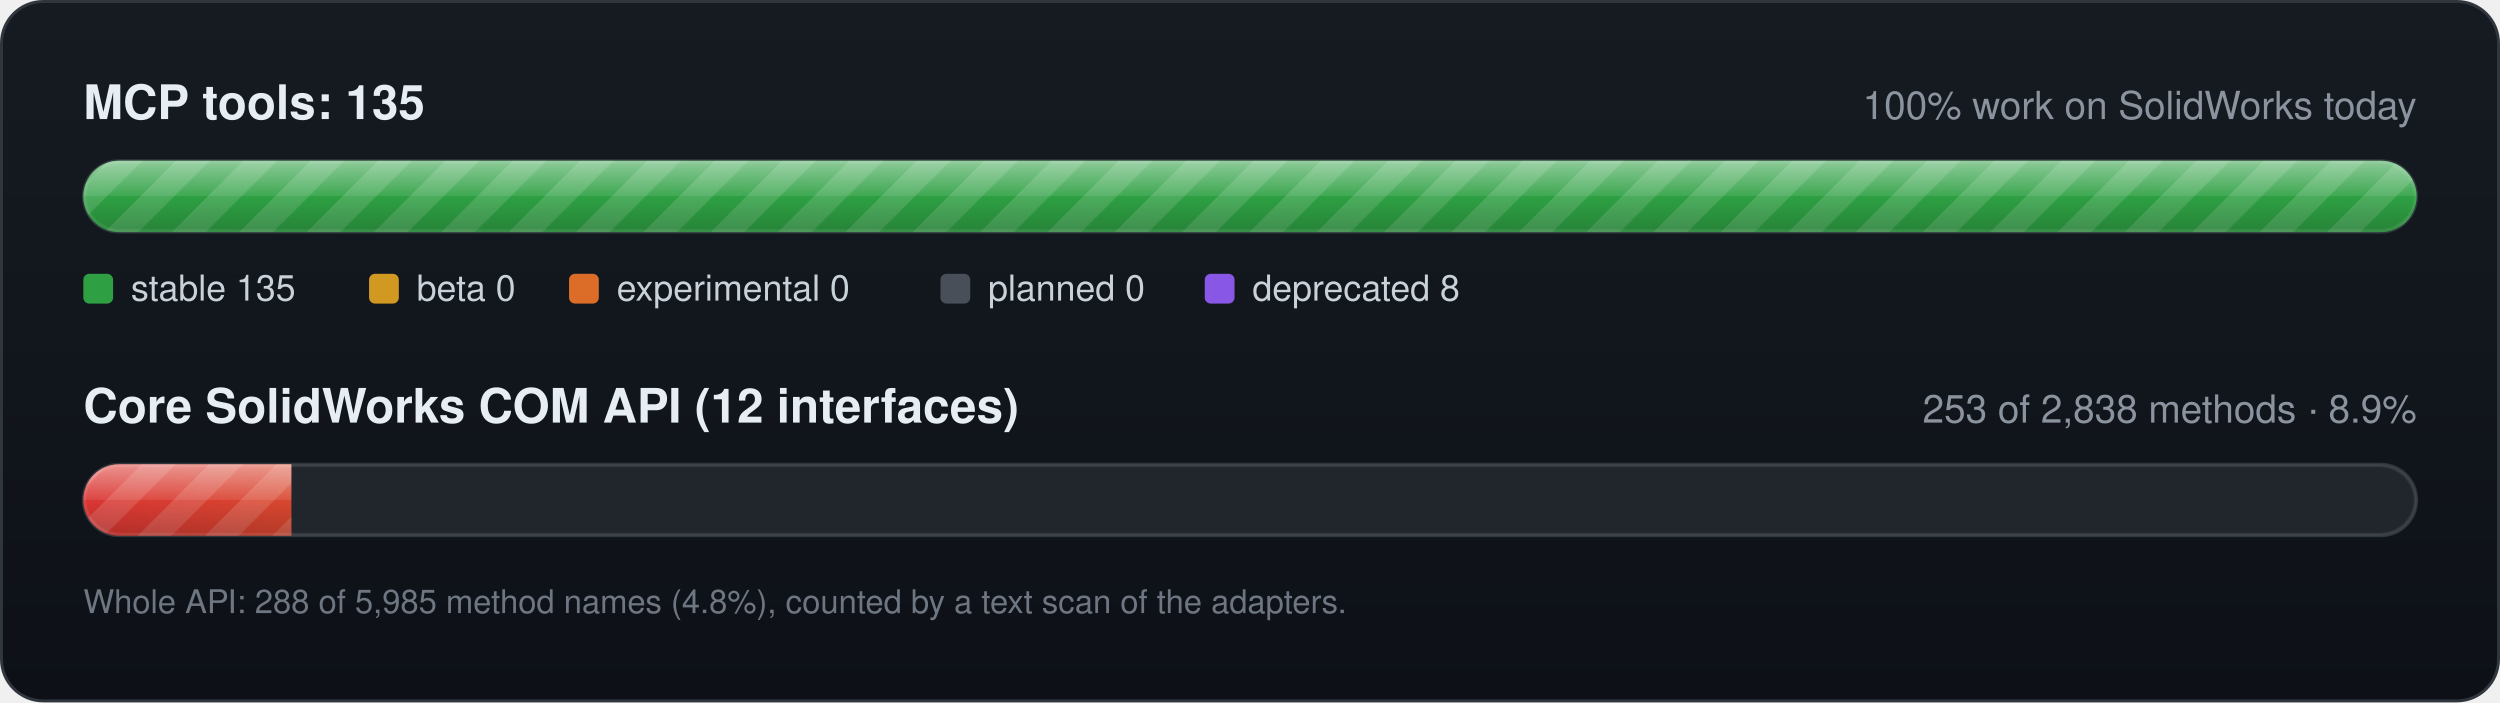
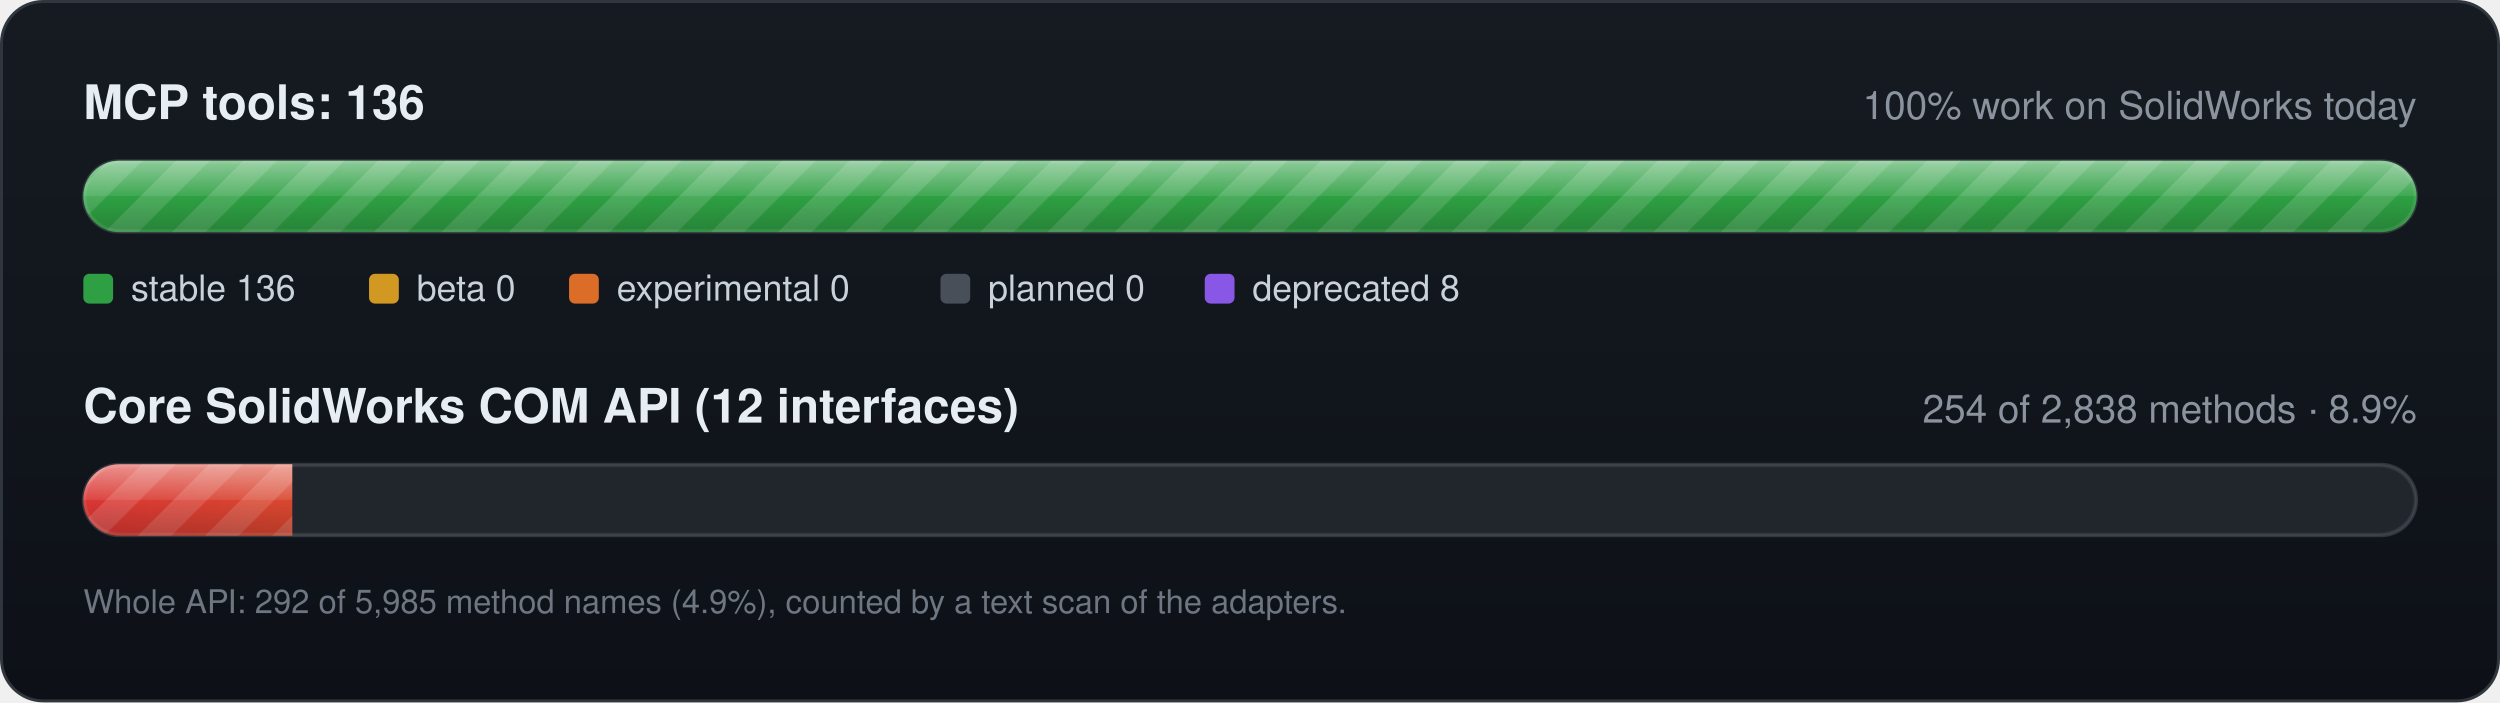
<svg xmlns="http://www.w3.org/2000/svg" width="840" height="236" viewBox="0 0 840 236" role="img" aria-label="Project progress">
  <defs>
    <linearGradient id="panel" x1="0" y1="0" x2="0" y2="1">
      <stop offset="0" stop-color="#161b22" />
      <stop offset="1" stop-color="#0d1117" />
    </linearGradient>
    <linearGradient id="gloss" x1="0" y1="0" x2="0" y2="1">
      <stop offset="0" stop-color="#fff" stop-opacity=".45" />
      <stop offset=".5" stop-color="#fff" stop-opacity=".08" />
      <stop offset=".5" stop-color="#000" stop-opacity="0" />
      <stop offset="1" stop-color="#000" stop-opacity=".18" />
    </linearGradient>
    <linearGradient id="heat" gradientUnits="userSpaceOnUse" x1="28" y1="0" x2="812" y2="0">
      <stop offset="0" stop-color="#da3633" />
      <stop offset=".5" stop-color="#d29922" />
      <stop offset="1" stop-color="#2ea043" />
    </linearGradient>
    <pattern id="stripes" width="16" height="16" patternUnits="userSpaceOnUse" patternTransform="rotate(45)">
      <rect width="8" height="16" fill="#fff" fill-opacity=".14" />
      <animateTransform attributeName="patternTransform" type="translate" additive="sum" from="0 0" to="16 0" dur="1.6s" repeatCount="indefinite" />
    </pattern>
    <clipPath id="track-tools">
      <rect x="28" y="54" width="784" height="24" rx="12.0" />
    </clipPath>
    <clipPath id="track-com">
      <rect x="28" y="156" width="784" height="24" rx="12.0" />
    </clipPath>
  </defs>
  <rect x=".5" y=".5" width="839" height="235" rx="14" fill="url(#panel)" stroke="#30363d" />
-   <text x="28" y="40" font-family="-apple-system,'Segoe UI',Helvetica,Arial,sans-serif" font-size="16" fill="#e6edf3" font-weight="600" text-anchor="start">MCP tools: 135</text>
+   <text x="28" y="40" font-family="-apple-system,'Segoe UI',Helvetica,Arial,sans-serif" font-size="16" fill="#e6edf3" font-weight="600" text-anchor="start">MCP tools: 136</text>
  <text x="812" y="40" font-family="-apple-system,'Segoe UI',Helvetica,Arial,sans-serif" font-size="13" fill="#8b949e" font-weight="400" text-anchor="end">100% work on SolidWorks today</text>
  <rect x="28" y="54" width="784" height="24" rx="12.0" fill="#21262d" stroke="#30363d" />
  <g clip-path="url(#track-tools)">
    <rect x="28.0" y="54" width="784.0" height="24" fill="#2ea043" />
    <rect x="812.0" y="54" width="0.0" height="24" fill="#d29922" />
    <rect x="812.0" y="54" width="0.0" height="24" fill="#db6d28" />
    <rect x="28" y="54" width="784.0" height="24" fill="url(#stripes)" />
    <rect x="28" y="54" width="784.0" height="24" fill="url(#gloss)" />
  </g>
  <rect x="28.5" y="54.5" width="783" height="23" rx="12.0" fill="none" stroke="#fff" stroke-opacity=".08" />
  <rect x="28" y="92" width="10" height="10" rx="2" fill="#2ea043" />
-   <text x="44" y="101" font-family="-apple-system,'Segoe UI',Helvetica,Arial,sans-serif" font-size="12" fill="#c9d1d9" font-weight="400" text-anchor="start">stable 135</text>
+   <text x="44" y="101" font-family="-apple-system,'Segoe UI',Helvetica,Arial,sans-serif" font-size="12" fill="#c9d1d9" font-weight="400" text-anchor="start">stable 136</text>
  <rect x="124" y="92" width="10" height="10" rx="2" fill="#d29922" />
  <text x="140" y="101" font-family="-apple-system,'Segoe UI',Helvetica,Arial,sans-serif" font-size="12" fill="#c9d1d9" font-weight="400" text-anchor="start">beta 0</text>
  <rect x="191.2" y="92" width="10" height="10" rx="2" fill="#db6d28" />
  <text x="207.2" y="101" font-family="-apple-system,'Segoe UI',Helvetica,Arial,sans-serif" font-size="12" fill="#c9d1d9" font-weight="400" text-anchor="start">experimental 0</text>
  <rect x="316" y="92" width="10" height="10" rx="2" fill="#484f58" />
  <text x="332" y="101" font-family="-apple-system,'Segoe UI',Helvetica,Arial,sans-serif" font-size="12" fill="#c9d1d9" font-weight="400" text-anchor="start">planned 0</text>
  <rect x="404.8" y="92" width="10" height="10" rx="2" fill="#8957e5" />
  <text x="420.8" y="101" font-family="-apple-system,'Segoe UI',Helvetica,Arial,sans-serif" font-size="12" fill="#c9d1d9" font-weight="400" text-anchor="start">deprecated 8</text>
  <text x="28" y="142" font-family="-apple-system,'Segoe UI',Helvetica,Arial,sans-serif" font-size="16" fill="#e6edf3" font-weight="600" text-anchor="start">Core SolidWorks COM API (12 interfaces)</text>
-   <text x="812" y="142" font-family="-apple-system,'Segoe UI',Helvetica,Arial,sans-serif" font-size="13" fill="#8b949e" font-weight="400" text-anchor="end">253 of 2,838 methods · 8.9%</text>
+   <text x="812" y="142" font-family="-apple-system,'Segoe UI',Helvetica,Arial,sans-serif" font-size="13" fill="#8b949e" font-weight="400" text-anchor="end">254 of 2,838 methods · 8.9%</text>
  <rect x="28" y="156" width="784" height="24" rx="12.0" fill="#21262d" stroke="#30363d" />
  <g clip-path="url(#track-com)">
-     <rect x="28.0" y="156" width="69.9" height="24" fill="url(#heat)" />
-     <rect x="28" y="156" width="69.9" height="24" fill="url(#stripes)" />
-     <rect x="28" y="156" width="69.9" height="24" fill="url(#gloss)" />
+     <rect x="28.0" y="156" width="70.2" height="24" fill="url(#heat)" />
+     <rect x="28" y="156" width="70.2" height="24" fill="url(#stripes)" />
+     <rect x="28" y="156" width="70.2" height="24" fill="url(#gloss)" />
  </g>
  <rect x="28.5" y="156.5" width="783" height="23" rx="12.0" fill="none" stroke="#fff" stroke-opacity=".08" />
-   <text x="28" y="206" font-family="-apple-system,'Segoe UI',Helvetica,Arial,sans-serif" font-size="11" fill="#6e7681" font-weight="400" text-anchor="start">Whole API: 288 of 5,985 method names (4.8%), counted by a text scan of the adapters.</text>
+   <text x="28" y="206" font-family="-apple-system,'Segoe UI',Helvetica,Arial,sans-serif" font-size="11" fill="#6e7681" font-weight="400" text-anchor="start">Whole API: 292 of 5,985 method names (4.9%), counted by a text scan of the adapters.</text>
</svg>
